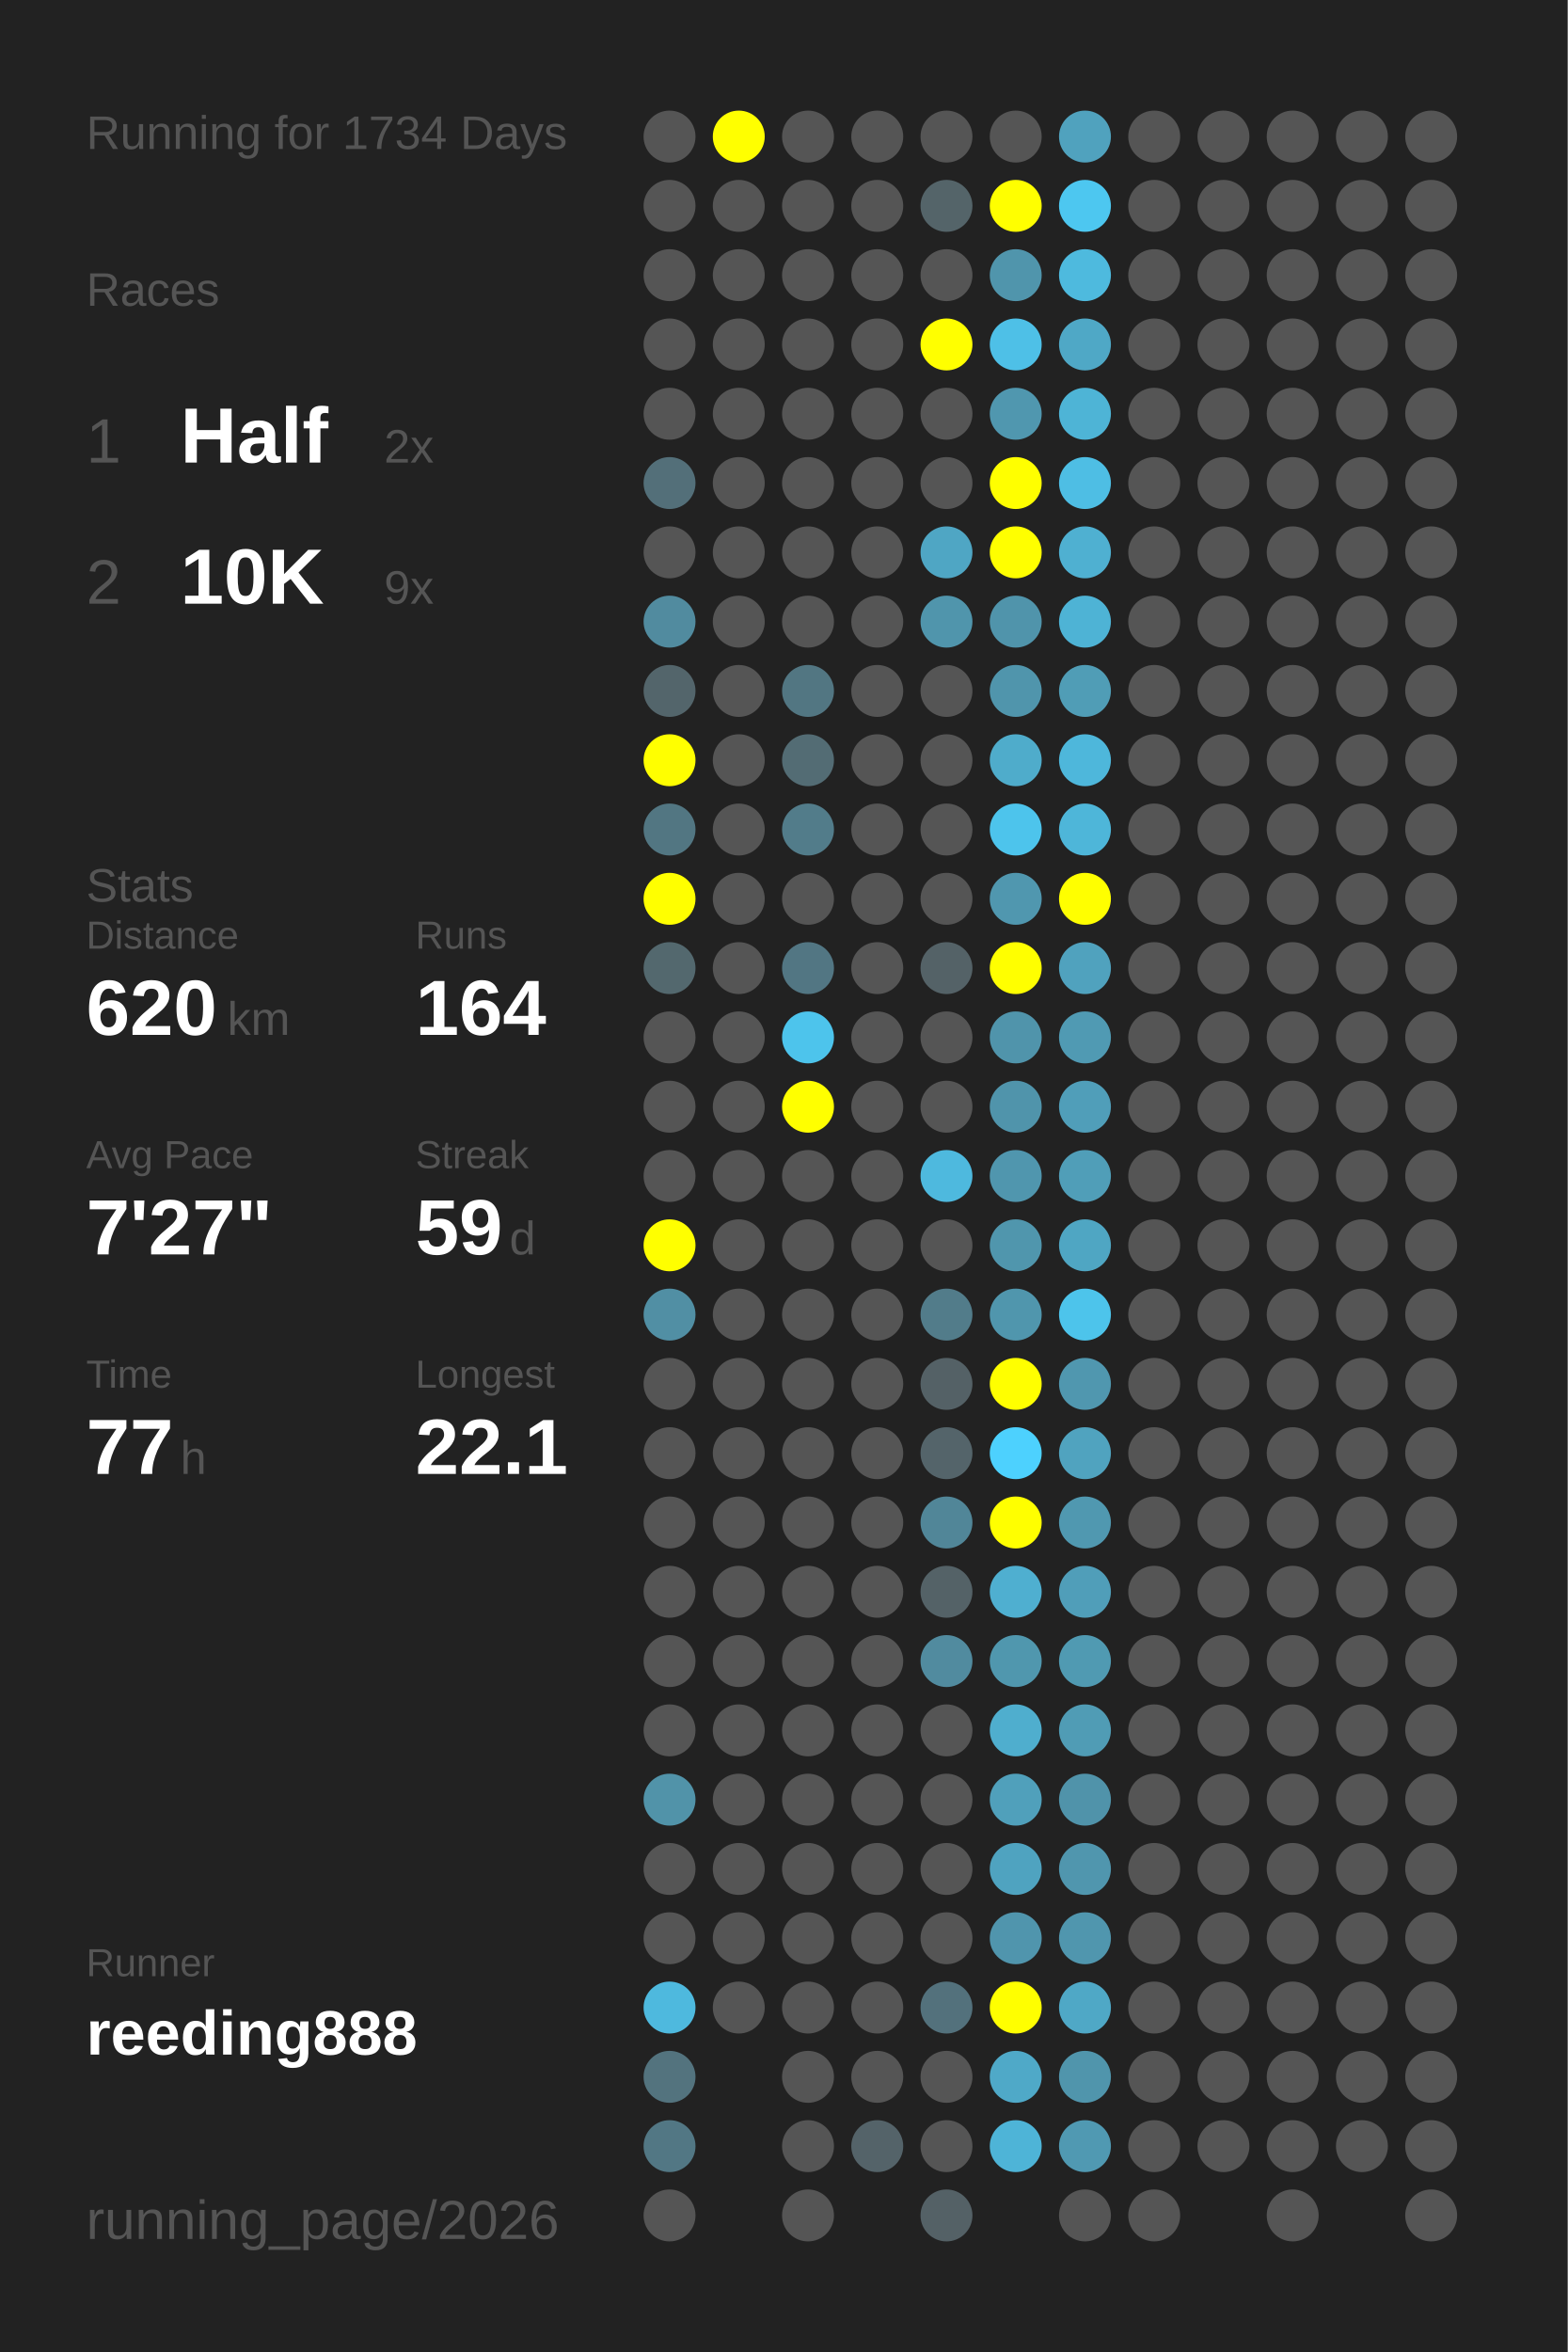
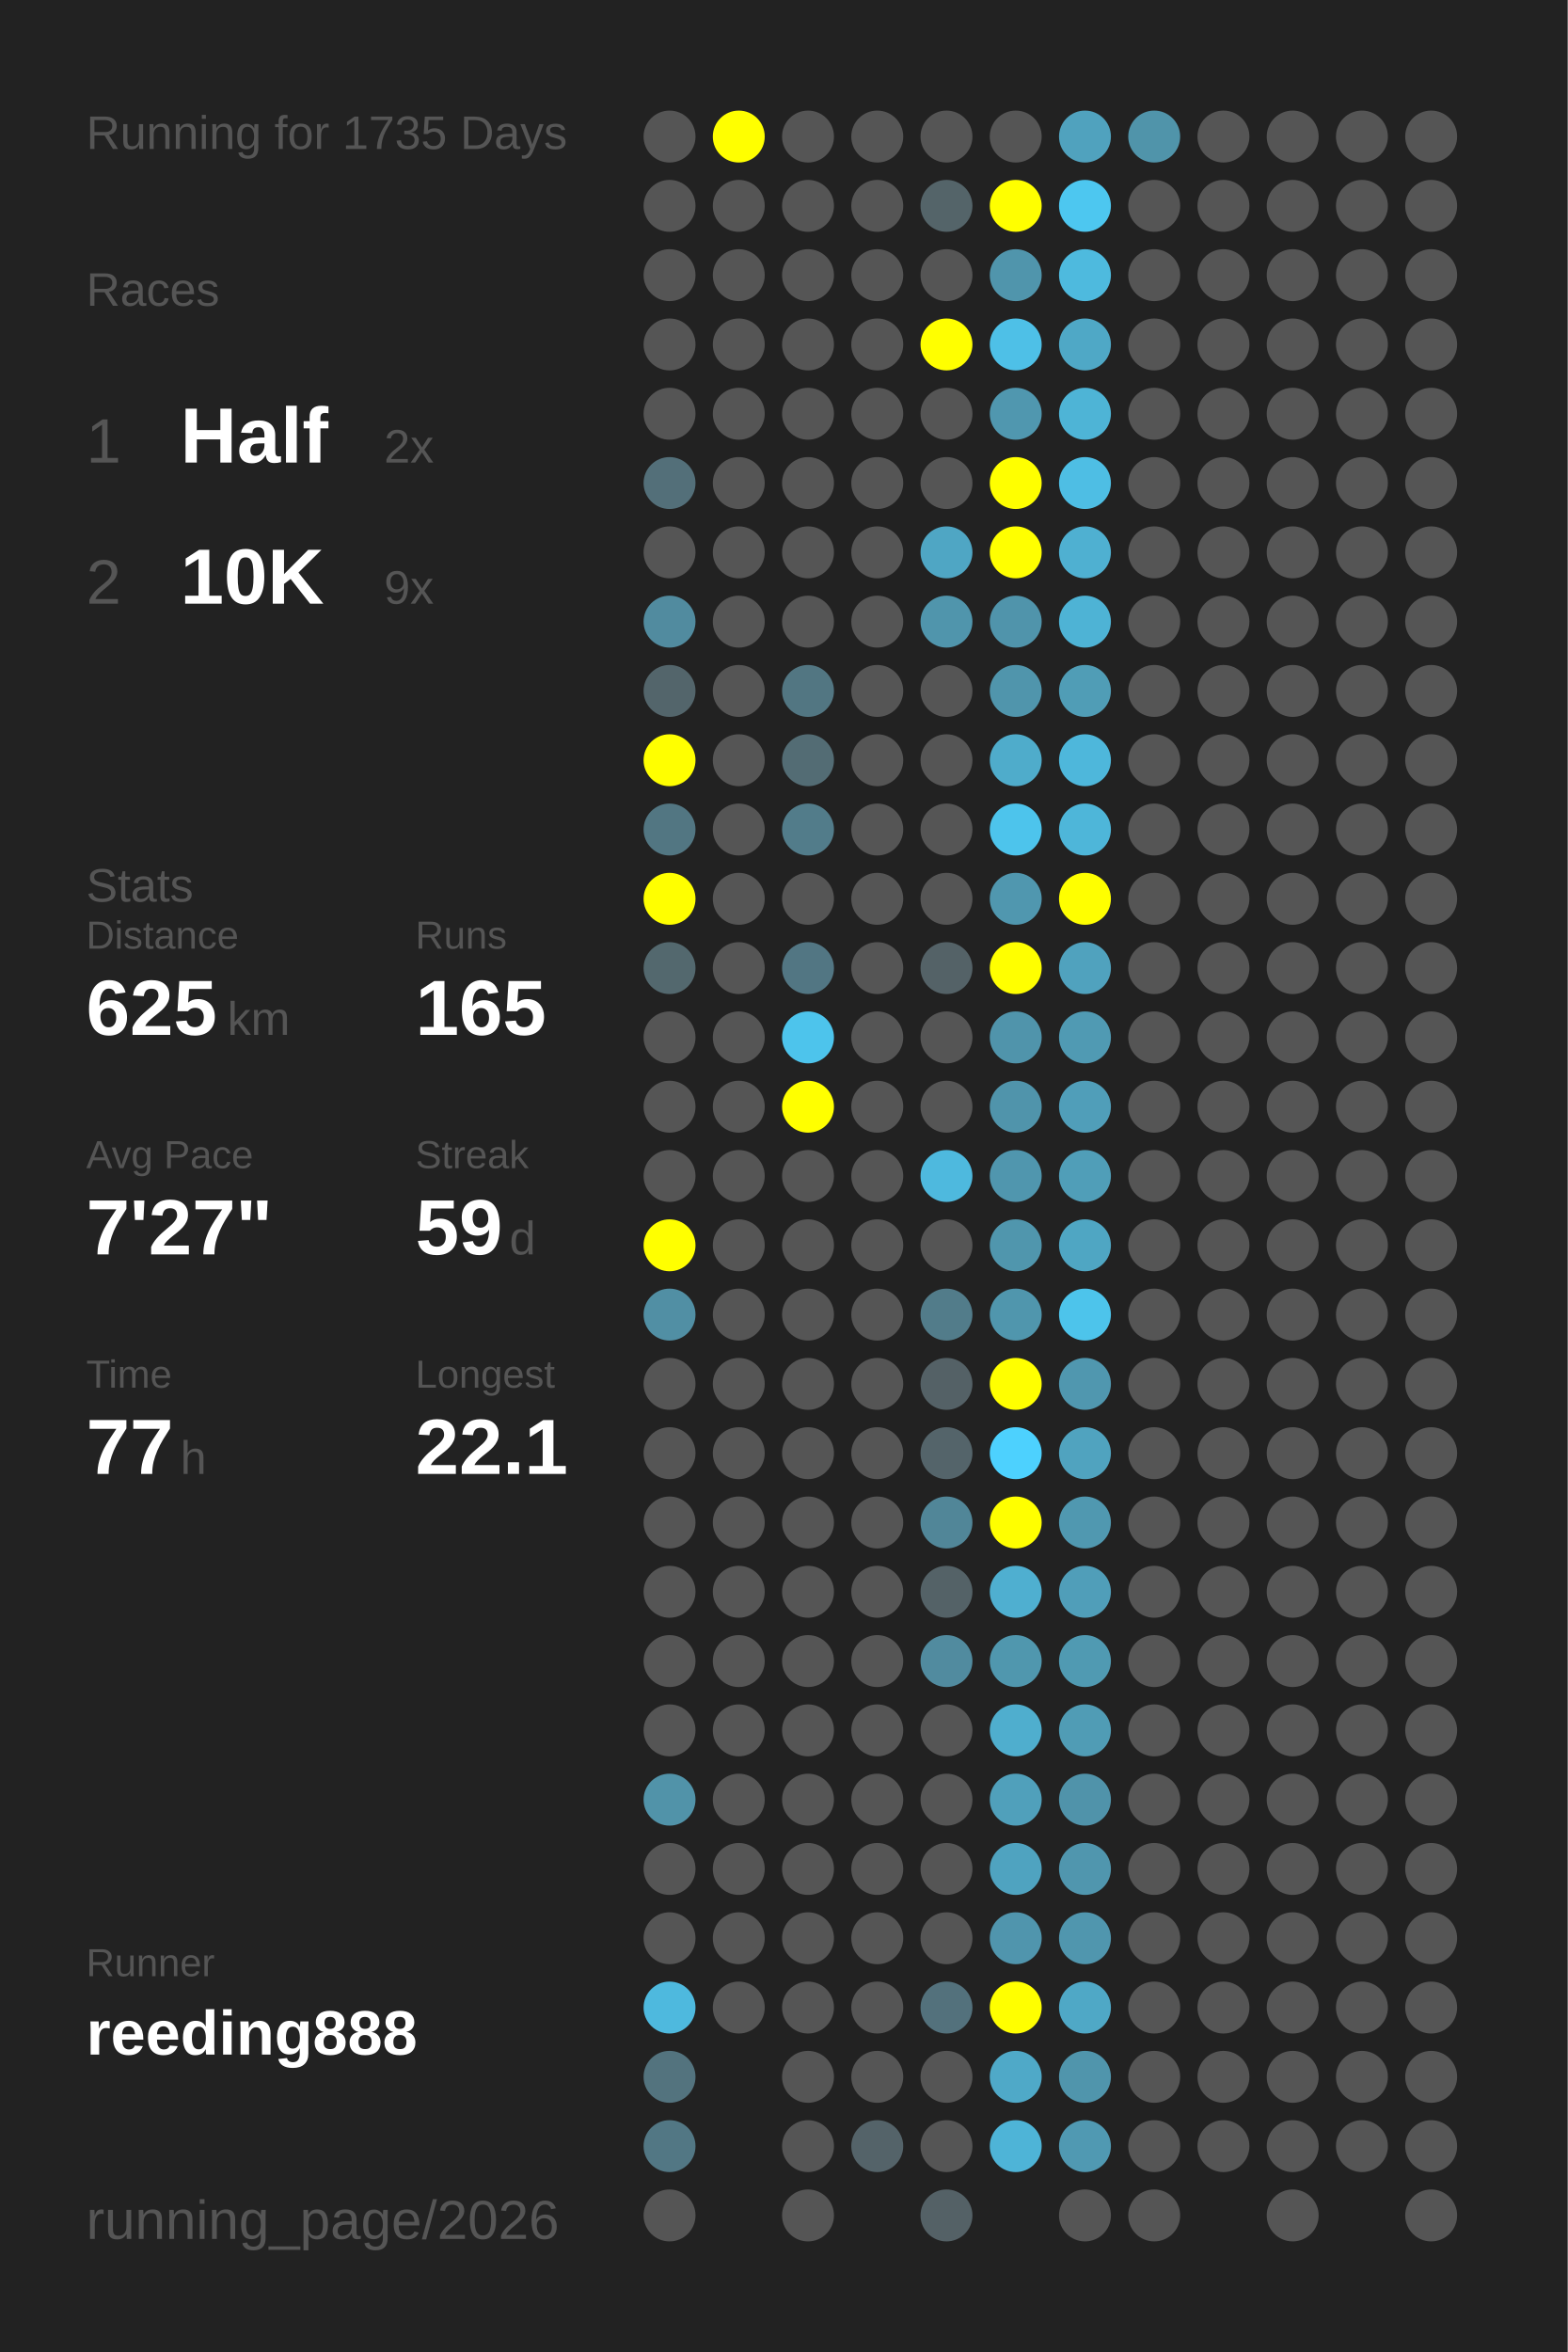
<svg xmlns="http://www.w3.org/2000/svg" baseProfile="full" height="300mm" version="1.1" viewBox="0,0,200,300" width="200mm">
  <defs />
  <rect fill="#222222" height="300" width="200" x="0" y="0" />
-   <text fill="#555555" style="font-size:6px; font-family:Arial;" x="11" y="19">Running for 1734 Days</text>
+   <text fill="#555555" style="font-size:6px; font-family:Arial;" x="11" y="19">Running for 1735 Days</text>
  <text fill="#555555" style="font-size:6px; font-family:Arial;" x="11" y="39">Races</text>
  <text fill="#555555" style="font-size:8px; font-family:Arial;" x="11" y="59">1</text>
  <text fill="#FFFFFF" style="font-size:10px; font-family:Arial; font-weight:bold;" x="23" y="59">Half</text>
  <text fill="#555555" style="font-size:6px; font-family:Arial;" x="49" y="59">2x</text>
  <text fill="#555555" style="font-size:8px; font-family:Arial;" x="11" y="77">2</text>
  <text fill="#FFFFFF" style="font-size:10px; font-family:Arial; font-weight:bold;" x="23" y="77">10K</text>
  <text fill="#555555" style="font-size:6px; font-family:Arial;" x="49" y="77">9x</text>
  <text fill="#555555" style="font-size:6px; font-family:Arial;" x="11" y="115">Stats</text>
  <text fill="#555555" style="font-size:5px; font-family:Arial;" x="11" y="121">Distance</text>
-   <text fill="#FFFFFF" style="font-size:10px; font-family:Arial; font-weight:bold;" x="11" y="132">620</text>
+   <text fill="#FFFFFF" style="font-size:10px; font-family:Arial; font-weight:bold;" x="11" y="132">625</text>
  <text fill="#555555" style="font-size:6px; font-family:Arial;" x="29" y="132">km</text>
  <text fill="#555555" style="font-size:5px; font-family:Arial;" x="53" y="121">Runs</text>
-   <text fill="#FFFFFF" style="font-size:10px; font-family:Arial; font-weight:bold;" x="53" y="132">164</text>
+   <text fill="#FFFFFF" style="font-size:10px; font-family:Arial; font-weight:bold;" x="53" y="132">165</text>
  <text fill="#555555" style="font-size:5px; font-family:Arial;" x="11" y="149">Avg Pace</text>
  <text fill="#FFFFFF" style="font-size:10px; font-family:Arial; font-weight:bold;" x="11" y="160">7'27"</text>
  <text fill="#555555" style="font-size:5px; font-family:Arial;" x="53" y="149">Streak</text>
  <text fill="#FFFFFF" style="font-size:10px; font-family:Arial; font-weight:bold;" x="53" y="160">59</text>
  <text fill="#555555" style="font-size:6px; font-family:Arial;" x="65" y="160">d</text>
  <text fill="#555555" style="font-size:5px; font-family:Arial;" x="11" y="177">Time</text>
  <text fill="#FFFFFF" style="font-size:10px; font-family:Arial; font-weight:bold;" x="11" y="188">77</text>
  <text fill="#555555" style="font-size:6px; font-family:Arial;" x="23" y="188">h</text>
  <text fill="#555555" style="font-size:5px; font-family:Arial;" x="53" y="177">Longest</text>
  <text fill="#FFFFFF" style="font-size:10px; font-family:Arial; font-weight:bold;" x="53" y="188">22.1</text>
  <text fill="#555555" style="font-size:5px; font-family:Arial;" x="11" y="252.065">Runner</text>
  <text fill="#FFFFFF" style="font-size:8px; font-family:Arial; font-weight:bold;" x="11" y="262.065">reeding888</text>
  <text fill="#555555" style="font-size:7px; font-family:Arial;" x="11" y="285.581">running_page/2026</text>
  <circle cx="85.417" cy="17.419" fill="#555555" r="3.312" />
  <circle cx="85.417" cy="26.258" fill="#555555" r="3.312" />
  <circle cx="85.417" cy="35.097" fill="#555555" r="3.312" />
  <circle cx="85.417" cy="43.935" fill="#555555" r="3.312" />
  <circle cx="85.417" cy="52.774" fill="#555555" r="3.312" />
  <circle cx="85.417" cy="61.613" fill="#536f79" r="3.312" />
  <circle cx="85.417" cy="70.452" fill="#555555" r="3.312" />
  <circle cx="85.417" cy="79.29" fill="#518b9f" r="3.312" />
  <circle cx="85.417" cy="88.129" fill="#53656b" r="3.312" />
  <circle cx="85.417" cy="96.968" fill="#FFFF00" r="3.312" />
  <circle cx="85.417" cy="105.806" fill="#527682" r="3.312" />
  <circle cx="85.417" cy="114.645" fill="#FFFF00" r="3.312" />
  <circle cx="85.417" cy="123.484" fill="#53686e" r="3.312" />
  <circle cx="85.417" cy="132.323" fill="#555555" r="3.312" />
  <circle cx="85.417" cy="141.161" fill="#555555" r="3.312" />
  <circle cx="85.417" cy="150" fill="#555555" r="3.312" />
  <circle cx="85.417" cy="158.839" fill="#FFFF00" r="3.312" />
  <circle cx="85.417" cy="167.677" fill="#518fa4" r="3.312" />
  <circle cx="85.417" cy="176.516" fill="#555555" r="3.312" />
  <circle cx="85.417" cy="185.355" fill="#555555" r="3.312" />
  <circle cx="85.417" cy="194.194" fill="#555555" r="3.312" />
  <circle cx="85.417" cy="203.032" fill="#555555" r="3.312" />
  <circle cx="85.417" cy="211.871" fill="#555555" r="3.312" />
  <circle cx="85.417" cy="220.71" fill="#555555" r="3.312" />
  <circle cx="85.417" cy="229.548" fill="#5193a9" r="3.312" />
  <circle cx="85.417" cy="238.387" fill="#555555" r="3.312" />
  <circle cx="85.417" cy="247.226" fill="#555555" r="3.312" />
  <circle cx="85.417" cy="256.065" fill="#4eb9de" r="3.312" />
  <circle cx="85.417" cy="264.903" fill="#53737e" r="3.312" />
  <circle cx="85.417" cy="273.742" fill="#527784" r="3.312" />
  <circle cx="85.417" cy="282.581" fill="#555555" r="3.312" />
  <circle cx="94.25" cy="17.419" fill="#FFFF00" r="3.312" />
  <circle cx="94.25" cy="26.258" fill="#555555" r="3.312" />
  <circle cx="94.25" cy="35.097" fill="#555555" r="3.312" />
  <circle cx="94.25" cy="43.935" fill="#555555" r="3.312" />
  <circle cx="94.25" cy="52.774" fill="#555555" r="3.312" />
  <circle cx="94.25" cy="61.613" fill="#555555" r="3.312" />
  <circle cx="94.25" cy="70.452" fill="#555555" r="3.312" />
  <circle cx="94.25" cy="79.29" fill="#555555" r="3.312" />
  <circle cx="94.25" cy="88.129" fill="#555555" r="3.312" />
  <circle cx="94.25" cy="96.968" fill="#555555" r="3.312" />
  <circle cx="94.25" cy="105.806" fill="#555555" r="3.312" />
  <circle cx="94.25" cy="114.645" fill="#555555" r="3.312" />
  <circle cx="94.25" cy="123.484" fill="#555555" r="3.312" />
  <circle cx="94.25" cy="132.323" fill="#555555" r="3.312" />
  <circle cx="94.25" cy="141.161" fill="#555555" r="3.312" />
  <circle cx="94.25" cy="150" fill="#555555" r="3.312" />
  <circle cx="94.25" cy="158.839" fill="#555555" r="3.312" />
  <circle cx="94.25" cy="167.677" fill="#555555" r="3.312" />
  <circle cx="94.25" cy="176.516" fill="#555555" r="3.312" />
  <circle cx="94.25" cy="185.355" fill="#555555" r="3.312" />
  <circle cx="94.25" cy="194.194" fill="#555555" r="3.312" />
  <circle cx="94.25" cy="203.032" fill="#555555" r="3.312" />
  <circle cx="94.25" cy="211.871" fill="#555555" r="3.312" />
  <circle cx="94.25" cy="220.71" fill="#555555" r="3.312" />
  <circle cx="94.25" cy="229.548" fill="#555555" r="3.312" />
  <circle cx="94.25" cy="238.387" fill="#555555" r="3.312" />
  <circle cx="94.25" cy="247.226" fill="#555555" r="3.312" />
  <circle cx="94.25" cy="256.065" fill="#555555" r="3.312" />
  <circle cx="103.083" cy="17.419" fill="#555555" r="3.312" />
  <circle cx="103.083" cy="26.258" fill="#555555" r="3.312" />
  <circle cx="103.083" cy="35.097" fill="#555555" r="3.312" />
  <circle cx="103.083" cy="43.935" fill="#555555" r="3.312" />
  <circle cx="103.083" cy="52.774" fill="#555555" r="3.312" />
  <circle cx="103.083" cy="61.613" fill="#555555" r="3.312" />
  <circle cx="103.083" cy="70.452" fill="#555555" r="3.312" />
  <circle cx="103.083" cy="79.29" fill="#555555" r="3.312" />
  <circle cx="103.083" cy="88.129" fill="#527682" r="3.312" />
  <circle cx="103.083" cy="96.968" fill="#536c74" r="3.312" />
  <circle cx="103.083" cy="105.806" fill="#527c8a" r="3.312" />
  <circle cx="103.083" cy="114.645" fill="#555555" r="3.312" />
  <circle cx="103.083" cy="123.484" fill="#527683" r="3.312" />
  <circle cx="103.083" cy="132.323" fill="#4dc4ec" r="3.312" />
  <circle cx="103.083" cy="141.161" fill="#FFFF00" r="3.312" />
  <circle cx="103.083" cy="150" fill="#555555" r="3.312" />
  <circle cx="103.083" cy="158.839" fill="#555555" r="3.312" />
  <circle cx="103.083" cy="167.677" fill="#555555" r="3.312" />
  <circle cx="103.083" cy="176.516" fill="#555555" r="3.312" />
  <circle cx="103.083" cy="185.355" fill="#555555" r="3.312" />
  <circle cx="103.083" cy="194.194" fill="#555555" r="3.312" />
  <circle cx="103.083" cy="203.032" fill="#555555" r="3.312" />
  <circle cx="103.083" cy="211.871" fill="#555555" r="3.312" />
  <circle cx="103.083" cy="220.71" fill="#555555" r="3.312" />
  <circle cx="103.083" cy="229.548" fill="#555555" r="3.312" />
  <circle cx="103.083" cy="238.387" fill="#555555" r="3.312" />
  <circle cx="103.083" cy="247.226" fill="#555555" r="3.312" />
  <circle cx="103.083" cy="256.065" fill="#555555" r="3.312" />
  <circle cx="103.083" cy="264.903" fill="#555555" r="3.312" />
  <circle cx="103.083" cy="273.742" fill="#555555" r="3.312" />
  <circle cx="103.083" cy="282.581" fill="#555555" r="3.312" />
  <circle cx="111.917" cy="17.419" fill="#555555" r="3.312" />
  <circle cx="111.917" cy="26.258" fill="#555555" r="3.312" />
  <circle cx="111.917" cy="35.097" fill="#555555" r="3.312" />
  <circle cx="111.917" cy="43.935" fill="#555555" r="3.312" />
  <circle cx="111.917" cy="52.774" fill="#555555" r="3.312" />
  <circle cx="111.917" cy="61.613" fill="#555555" r="3.312" />
  <circle cx="111.917" cy="70.452" fill="#555555" r="3.312" />
  <circle cx="111.917" cy="79.29" fill="#555555" r="3.312" />
  <circle cx="111.917" cy="88.129" fill="#555555" r="3.312" />
  <circle cx="111.917" cy="96.968" fill="#555555" r="3.312" />
  <circle cx="111.917" cy="105.806" fill="#555555" r="3.312" />
  <circle cx="111.917" cy="114.645" fill="#555555" r="3.312" />
  <circle cx="111.917" cy="123.484" fill="#555555" r="3.312" />
  <circle cx="111.917" cy="132.323" fill="#555555" r="3.312" />
  <circle cx="111.917" cy="141.161" fill="#555555" r="3.312" />
  <circle cx="111.917" cy="150" fill="#555555" r="3.312" />
  <circle cx="111.917" cy="158.839" fill="#555555" r="3.312" />
  <circle cx="111.917" cy="167.677" fill="#555555" r="3.312" />
  <circle cx="111.917" cy="176.516" fill="#555555" r="3.312" />
  <circle cx="111.917" cy="185.355" fill="#555555" r="3.312" />
  <circle cx="111.917" cy="194.194" fill="#555555" r="3.312" />
  <circle cx="111.917" cy="203.032" fill="#555555" r="3.312" />
  <circle cx="111.917" cy="211.871" fill="#555555" r="3.312" />
  <circle cx="111.917" cy="220.71" fill="#555555" r="3.312" />
  <circle cx="111.917" cy="229.548" fill="#555555" r="3.312" />
  <circle cx="111.917" cy="238.387" fill="#555555" r="3.312" />
  <circle cx="111.917" cy="247.226" fill="#555555" r="3.312" />
  <circle cx="111.917" cy="256.065" fill="#555555" r="3.312" />
  <circle cx="111.917" cy="264.903" fill="#555555" r="3.312" />
  <circle cx="111.917" cy="273.742" fill="#546369" r="3.312" />
  <circle cx="120.75" cy="17.419" fill="#555555" r="3.312" />
  <circle cx="120.75" cy="26.258" fill="#546469" r="3.312" />
  <circle cx="120.75" cy="35.097" fill="#555555" r="3.312" />
  <circle cx="120.75" cy="43.935" fill="#FFFF00" r="3.312" />
  <circle cx="120.75" cy="52.774" fill="#555555" r="3.312" />
  <circle cx="120.75" cy="61.613" fill="#555555" r="3.312" />
  <circle cx="120.75" cy="70.452" fill="#4fa6c4" r="3.312" />
  <circle cx="120.75" cy="79.29" fill="#5095ac" r="3.312" />
  <circle cx="120.75" cy="88.129" fill="#555555" r="3.312" />
  <circle cx="120.75" cy="96.968" fill="#555555" r="3.312" />
  <circle cx="120.75" cy="105.806" fill="#555555" r="3.312" />
  <circle cx="120.75" cy="114.645" fill="#555555" r="3.312" />
  <circle cx="120.75" cy="123.484" fill="#546267" r="3.312" />
  <circle cx="120.75" cy="132.323" fill="#555555" r="3.312" />
  <circle cx="120.75" cy="141.161" fill="#555555" r="3.312" />
  <circle cx="120.75" cy="150" fill="#4eb9de" r="3.312" />
  <circle cx="120.75" cy="158.839" fill="#555555" r="3.312" />
  <circle cx="120.75" cy="167.677" fill="#527c8a" r="3.312" />
  <circle cx="120.75" cy="176.516" fill="#546166" r="3.312" />
  <circle cx="120.75" cy="185.355" fill="#54646a" r="3.312" />
  <circle cx="120.75" cy="194.194" fill="#518698" r="3.312" />
  <circle cx="120.75" cy="203.032" fill="#546267" r="3.312" />
  <circle cx="120.75" cy="211.871" fill="#518b9f" r="3.312" />
  <circle cx="120.75" cy="220.71" fill="#555555" r="3.312" />
  <circle cx="120.75" cy="229.548" fill="#555555" r="3.312" />
  <circle cx="120.75" cy="238.387" fill="#555555" r="3.312" />
  <circle cx="120.75" cy="247.226" fill="#555555" r="3.312" />
  <circle cx="120.75" cy="256.065" fill="#53717c" r="3.312" />
  <circle cx="120.75" cy="264.903" fill="#555555" r="3.312" />
  <circle cx="120.75" cy="273.742" fill="#555555" r="3.312" />
  <circle cx="120.75" cy="282.581" fill="#546166" r="3.312" />
  <circle cx="129.583" cy="17.419" fill="#555555" r="3.312" />
  <circle cx="129.583" cy="26.258" fill="#FFFF00" r="3.312" />
  <circle cx="129.583" cy="35.097" fill="#5095ac" r="3.312" />
  <circle cx="129.583" cy="43.935" fill="#4ec0e7" r="3.312" />
  <circle cx="129.583" cy="52.774" fill="#5097af" r="3.312" />
  <circle cx="129.583" cy="61.613" fill="#FFFF00" r="3.312" />
  <circle cx="129.583" cy="70.452" fill="#FFFF00" r="3.312" />
  <circle cx="129.583" cy="79.29" fill="#5094ab" r="3.312" />
  <circle cx="129.583" cy="88.129" fill="#5095ac" r="3.312" />
  <circle cx="129.583" cy="96.968" fill="#4faccb" r="3.312" />
  <circle cx="129.583" cy="105.806" fill="#4dc4ec" r="3.312" />
  <circle cx="129.583" cy="114.645" fill="#5097af" r="3.312" />
  <circle cx="129.583" cy="123.484" fill="#FFFF00" r="3.312" />
  <circle cx="129.583" cy="132.323" fill="#5094ab" r="3.312" />
  <circle cx="129.583" cy="141.161" fill="#5094ab" r="3.312" />
  <circle cx="129.583" cy="150" fill="#5096ae" r="3.312" />
  <circle cx="129.583" cy="158.839" fill="#5096ad" r="3.312" />
  <circle cx="129.583" cy="167.677" fill="#5096ad" r="3.312" />
  <circle cx="129.583" cy="176.516" fill="#FFFF00" r="3.312" />
  <circle cx="129.583" cy="185.355" fill="#4dd1fe" r="3.312" />
  <circle cx="129.583" cy="194.194" fill="#FFFF00" r="3.312" />
  <circle cx="129.583" cy="203.032" fill="#4fafd0" r="3.312" />
  <circle cx="129.583" cy="211.871" fill="#5097ae" r="3.312" />
  <circle cx="129.583" cy="220.71" fill="#4faece" r="3.312" />
  <circle cx="129.583" cy="229.548" fill="#50a0bb" r="3.312" />
  <circle cx="129.583" cy="238.387" fill="#4fa3c0" r="3.312" />
  <circle cx="129.583" cy="247.226" fill="#5095ad" r="3.312" />
  <circle cx="129.583" cy="256.065" fill="#FFFF00" r="3.312" />
  <circle cx="129.583" cy="264.903" fill="#4fa9c8" r="3.312" />
  <circle cx="129.583" cy="273.742" fill="#4eb4d7" r="3.312" />
  <circle cx="138.417" cy="17.419" fill="#50a2be" r="3.312" />
  <circle cx="138.417" cy="26.258" fill="#4dc7f0" r="3.312" />
  <circle cx="138.417" cy="35.097" fill="#4ebade" r="3.312" />
  <circle cx="138.417" cy="43.935" fill="#4fa8c6" r="3.312" />
  <circle cx="138.417" cy="52.774" fill="#4eb4d6" r="3.312" />
  <circle cx="138.417" cy="61.613" fill="#4ebee4" r="3.312" />
  <circle cx="138.417" cy="70.452" fill="#4fb0d1" r="3.312" />
  <circle cx="138.417" cy="79.29" fill="#4eb3d5" r="3.312" />
  <circle cx="138.417" cy="88.129" fill="#509db6" r="3.312" />
  <circle cx="138.417" cy="96.968" fill="#4eb7db" r="3.312" />
  <circle cx="138.417" cy="105.806" fill="#4eb6d9" r="3.312" />
  <circle cx="138.417" cy="114.645" fill="#FFFF00" r="3.312" />
  <circle cx="138.417" cy="123.484" fill="#50a2be" r="3.312" />
  <circle cx="138.417" cy="132.323" fill="#509ab3" r="3.312" />
  <circle cx="138.417" cy="141.161" fill="#509eb9" r="3.312" />
  <circle cx="138.417" cy="150" fill="#509eb8" r="3.312" />
  <circle cx="138.417" cy="158.839" fill="#4fa6c3" r="3.312" />
  <circle cx="138.417" cy="167.677" fill="#4dc4eb" r="3.312" />
  <circle cx="138.417" cy="176.516" fill="#5097af" r="3.312" />
  <circle cx="138.417" cy="185.355" fill="#50a3bf" r="3.312" />
  <circle cx="138.417" cy="194.194" fill="#5098b0" r="3.312" />
  <circle cx="138.417" cy="203.032" fill="#509eb9" r="3.312" />
  <circle cx="138.417" cy="211.871" fill="#509ab2" r="3.312" />
  <circle cx="138.417" cy="220.71" fill="#509cb5" r="3.312" />
  <circle cx="138.417" cy="229.548" fill="#5093aa" r="3.312" />
  <circle cx="138.417" cy="238.387" fill="#5096ae" r="3.312" />
  <circle cx="138.417" cy="247.226" fill="#5096ae" r="3.312" />
  <circle cx="138.417" cy="256.065" fill="#4fa8c6" r="3.312" />
  <circle cx="138.417" cy="264.903" fill="#5095ac" r="3.312" />
  <circle cx="138.417" cy="273.742" fill="#5099b2" r="3.312" />
  <circle cx="138.417" cy="282.581" fill="#555555" r="3.312" />
-   <circle cx="147.25" cy="17.419" fill="#555555" r="3.312" />
+   <circle cx="147.25" cy="17.419" fill="#5094aa" r="3.312" />
  <circle cx="147.25" cy="26.258" fill="#555555" r="3.312" />
  <circle cx="147.25" cy="35.097" fill="#555555" r="3.312" />
  <circle cx="147.25" cy="43.935" fill="#555555" r="3.312" />
  <circle cx="147.25" cy="52.774" fill="#555555" r="3.312" />
  <circle cx="147.25" cy="61.613" fill="#555555" r="3.312" />
  <circle cx="147.25" cy="70.452" fill="#555555" r="3.312" />
  <circle cx="147.25" cy="79.29" fill="#555555" r="3.312" />
  <circle cx="147.25" cy="88.129" fill="#555555" r="3.312" />
  <circle cx="147.25" cy="96.968" fill="#555555" r="3.312" />
  <circle cx="147.25" cy="105.806" fill="#555555" r="3.312" />
  <circle cx="147.25" cy="114.645" fill="#555555" r="3.312" />
  <circle cx="147.25" cy="123.484" fill="#555555" r="3.312" />
  <circle cx="147.25" cy="132.323" fill="#555555" r="3.312" />
  <circle cx="147.25" cy="141.161" fill="#555555" r="3.312" />
  <circle cx="147.25" cy="150" fill="#555555" r="3.312" />
  <circle cx="147.25" cy="158.839" fill="#555555" r="3.312" />
  <circle cx="147.25" cy="167.677" fill="#555555" r="3.312" />
  <circle cx="147.25" cy="176.516" fill="#555555" r="3.312" />
  <circle cx="147.25" cy="185.355" fill="#555555" r="3.312" />
  <circle cx="147.25" cy="194.194" fill="#555555" r="3.312" />
  <circle cx="147.25" cy="203.032" fill="#555555" r="3.312" />
  <circle cx="147.25" cy="211.871" fill="#555555" r="3.312" />
  <circle cx="147.25" cy="220.71" fill="#555555" r="3.312" />
  <circle cx="147.25" cy="229.548" fill="#555555" r="3.312" />
  <circle cx="147.25" cy="238.387" fill="#555555" r="3.312" />
  <circle cx="147.25" cy="247.226" fill="#555555" r="3.312" />
  <circle cx="147.25" cy="256.065" fill="#555555" r="3.312" />
  <circle cx="147.25" cy="264.903" fill="#555555" r="3.312" />
  <circle cx="147.25" cy="273.742" fill="#555555" r="3.312" />
  <circle cx="147.25" cy="282.581" fill="#555555" r="3.312" />
  <circle cx="156.083" cy="17.419" fill="#555555" r="3.312" />
  <circle cx="156.083" cy="26.258" fill="#555555" r="3.312" />
  <circle cx="156.083" cy="35.097" fill="#555555" r="3.312" />
  <circle cx="156.083" cy="43.935" fill="#555555" r="3.312" />
  <circle cx="156.083" cy="52.774" fill="#555555" r="3.312" />
  <circle cx="156.083" cy="61.613" fill="#555555" r="3.312" />
  <circle cx="156.083" cy="70.452" fill="#555555" r="3.312" />
  <circle cx="156.083" cy="79.29" fill="#555555" r="3.312" />
  <circle cx="156.083" cy="88.129" fill="#555555" r="3.312" />
  <circle cx="156.083" cy="96.968" fill="#555555" r="3.312" />
  <circle cx="156.083" cy="105.806" fill="#555555" r="3.312" />
  <circle cx="156.083" cy="114.645" fill="#555555" r="3.312" />
  <circle cx="156.083" cy="123.484" fill="#555555" r="3.312" />
  <circle cx="156.083" cy="132.323" fill="#555555" r="3.312" />
  <circle cx="156.083" cy="141.161" fill="#555555" r="3.312" />
  <circle cx="156.083" cy="150" fill="#555555" r="3.312" />
  <circle cx="156.083" cy="158.839" fill="#555555" r="3.312" />
  <circle cx="156.083" cy="167.677" fill="#555555" r="3.312" />
  <circle cx="156.083" cy="176.516" fill="#555555" r="3.312" />
  <circle cx="156.083" cy="185.355" fill="#555555" r="3.312" />
  <circle cx="156.083" cy="194.194" fill="#555555" r="3.312" />
  <circle cx="156.083" cy="203.032" fill="#555555" r="3.312" />
  <circle cx="156.083" cy="211.871" fill="#555555" r="3.312" />
  <circle cx="156.083" cy="220.71" fill="#555555" r="3.312" />
  <circle cx="156.083" cy="229.548" fill="#555555" r="3.312" />
  <circle cx="156.083" cy="238.387" fill="#555555" r="3.312" />
  <circle cx="156.083" cy="247.226" fill="#555555" r="3.312" />
  <circle cx="156.083" cy="256.065" fill="#555555" r="3.312" />
  <circle cx="156.083" cy="264.903" fill="#555555" r="3.312" />
  <circle cx="156.083" cy="273.742" fill="#555555" r="3.312" />
  <circle cx="164.917" cy="17.419" fill="#555555" r="3.312" />
  <circle cx="164.917" cy="26.258" fill="#555555" r="3.312" />
  <circle cx="164.917" cy="35.097" fill="#555555" r="3.312" />
  <circle cx="164.917" cy="43.935" fill="#555555" r="3.312" />
  <circle cx="164.917" cy="52.774" fill="#555555" r="3.312" />
  <circle cx="164.917" cy="61.613" fill="#555555" r="3.312" />
  <circle cx="164.917" cy="70.452" fill="#555555" r="3.312" />
  <circle cx="164.917" cy="79.29" fill="#555555" r="3.312" />
  <circle cx="164.917" cy="88.129" fill="#555555" r="3.312" />
  <circle cx="164.917" cy="96.968" fill="#555555" r="3.312" />
  <circle cx="164.917" cy="105.806" fill="#555555" r="3.312" />
  <circle cx="164.917" cy="114.645" fill="#555555" r="3.312" />
  <circle cx="164.917" cy="123.484" fill="#555555" r="3.312" />
  <circle cx="164.917" cy="132.323" fill="#555555" r="3.312" />
  <circle cx="164.917" cy="141.161" fill="#555555" r="3.312" />
  <circle cx="164.917" cy="150" fill="#555555" r="3.312" />
  <circle cx="164.917" cy="158.839" fill="#555555" r="3.312" />
  <circle cx="164.917" cy="167.677" fill="#555555" r="3.312" />
  <circle cx="164.917" cy="176.516" fill="#555555" r="3.312" />
  <circle cx="164.917" cy="185.355" fill="#555555" r="3.312" />
  <circle cx="164.917" cy="194.194" fill="#555555" r="3.312" />
  <circle cx="164.917" cy="203.032" fill="#555555" r="3.312" />
  <circle cx="164.917" cy="211.871" fill="#555555" r="3.312" />
  <circle cx="164.917" cy="220.71" fill="#555555" r="3.312" />
  <circle cx="164.917" cy="229.548" fill="#555555" r="3.312" />
  <circle cx="164.917" cy="238.387" fill="#555555" r="3.312" />
  <circle cx="164.917" cy="247.226" fill="#555555" r="3.312" />
  <circle cx="164.917" cy="256.065" fill="#555555" r="3.312" />
  <circle cx="164.917" cy="264.903" fill="#555555" r="3.312" />
  <circle cx="164.917" cy="273.742" fill="#555555" r="3.312" />
  <circle cx="164.917" cy="282.581" fill="#555555" r="3.312" />
  <circle cx="173.75" cy="17.419" fill="#555555" r="3.312" />
  <circle cx="173.75" cy="26.258" fill="#555555" r="3.312" />
  <circle cx="173.75" cy="35.097" fill="#555555" r="3.312" />
  <circle cx="173.75" cy="43.935" fill="#555555" r="3.312" />
  <circle cx="173.75" cy="52.774" fill="#555555" r="3.312" />
  <circle cx="173.75" cy="61.613" fill="#555555" r="3.312" />
  <circle cx="173.75" cy="70.452" fill="#555555" r="3.312" />
  <circle cx="173.75" cy="79.29" fill="#555555" r="3.312" />
  <circle cx="173.75" cy="88.129" fill="#555555" r="3.312" />
  <circle cx="173.75" cy="96.968" fill="#555555" r="3.312" />
  <circle cx="173.75" cy="105.806" fill="#555555" r="3.312" />
  <circle cx="173.75" cy="114.645" fill="#555555" r="3.312" />
  <circle cx="173.75" cy="123.484" fill="#555555" r="3.312" />
  <circle cx="173.75" cy="132.323" fill="#555555" r="3.312" />
  <circle cx="173.75" cy="141.161" fill="#555555" r="3.312" />
  <circle cx="173.75" cy="150" fill="#555555" r="3.312" />
  <circle cx="173.75" cy="158.839" fill="#555555" r="3.312" />
  <circle cx="173.75" cy="167.677" fill="#555555" r="3.312" />
  <circle cx="173.75" cy="176.516" fill="#555555" r="3.312" />
  <circle cx="173.75" cy="185.355" fill="#555555" r="3.312" />
  <circle cx="173.75" cy="194.194" fill="#555555" r="3.312" />
  <circle cx="173.75" cy="203.032" fill="#555555" r="3.312" />
  <circle cx="173.75" cy="211.871" fill="#555555" r="3.312" />
  <circle cx="173.75" cy="220.71" fill="#555555" r="3.312" />
  <circle cx="173.75" cy="229.548" fill="#555555" r="3.312" />
  <circle cx="173.75" cy="238.387" fill="#555555" r="3.312" />
  <circle cx="173.75" cy="247.226" fill="#555555" r="3.312" />
  <circle cx="173.75" cy="256.065" fill="#555555" r="3.312" />
  <circle cx="173.75" cy="264.903" fill="#555555" r="3.312" />
  <circle cx="173.75" cy="273.742" fill="#555555" r="3.312" />
  <circle cx="182.583" cy="17.419" fill="#555555" r="3.312" />
  <circle cx="182.583" cy="26.258" fill="#555555" r="3.312" />
  <circle cx="182.583" cy="35.097" fill="#555555" r="3.312" />
  <circle cx="182.583" cy="43.935" fill="#555555" r="3.312" />
  <circle cx="182.583" cy="52.774" fill="#555555" r="3.312" />
  <circle cx="182.583" cy="61.613" fill="#555555" r="3.312" />
  <circle cx="182.583" cy="70.452" fill="#555555" r="3.312" />
  <circle cx="182.583" cy="79.29" fill="#555555" r="3.312" />
  <circle cx="182.583" cy="88.129" fill="#555555" r="3.312" />
  <circle cx="182.583" cy="96.968" fill="#555555" r="3.312" />
  <circle cx="182.583" cy="105.806" fill="#555555" r="3.312" />
  <circle cx="182.583" cy="114.645" fill="#555555" r="3.312" />
  <circle cx="182.583" cy="123.484" fill="#555555" r="3.312" />
  <circle cx="182.583" cy="132.323" fill="#555555" r="3.312" />
  <circle cx="182.583" cy="141.161" fill="#555555" r="3.312" />
  <circle cx="182.583" cy="150" fill="#555555" r="3.312" />
  <circle cx="182.583" cy="158.839" fill="#555555" r="3.312" />
  <circle cx="182.583" cy="167.677" fill="#555555" r="3.312" />
  <circle cx="182.583" cy="176.516" fill="#555555" r="3.312" />
  <circle cx="182.583" cy="185.355" fill="#555555" r="3.312" />
  <circle cx="182.583" cy="194.194" fill="#555555" r="3.312" />
  <circle cx="182.583" cy="203.032" fill="#555555" r="3.312" />
  <circle cx="182.583" cy="211.871" fill="#555555" r="3.312" />
  <circle cx="182.583" cy="220.71" fill="#555555" r="3.312" />
  <circle cx="182.583" cy="229.548" fill="#555555" r="3.312" />
  <circle cx="182.583" cy="238.387" fill="#555555" r="3.312" />
  <circle cx="182.583" cy="247.226" fill="#555555" r="3.312" />
  <circle cx="182.583" cy="256.065" fill="#555555" r="3.312" />
  <circle cx="182.583" cy="264.903" fill="#555555" r="3.312" />
  <circle cx="182.583" cy="273.742" fill="#555555" r="3.312" />
  <circle cx="182.583" cy="282.581" fill="#555555" r="3.312" />
</svg>
